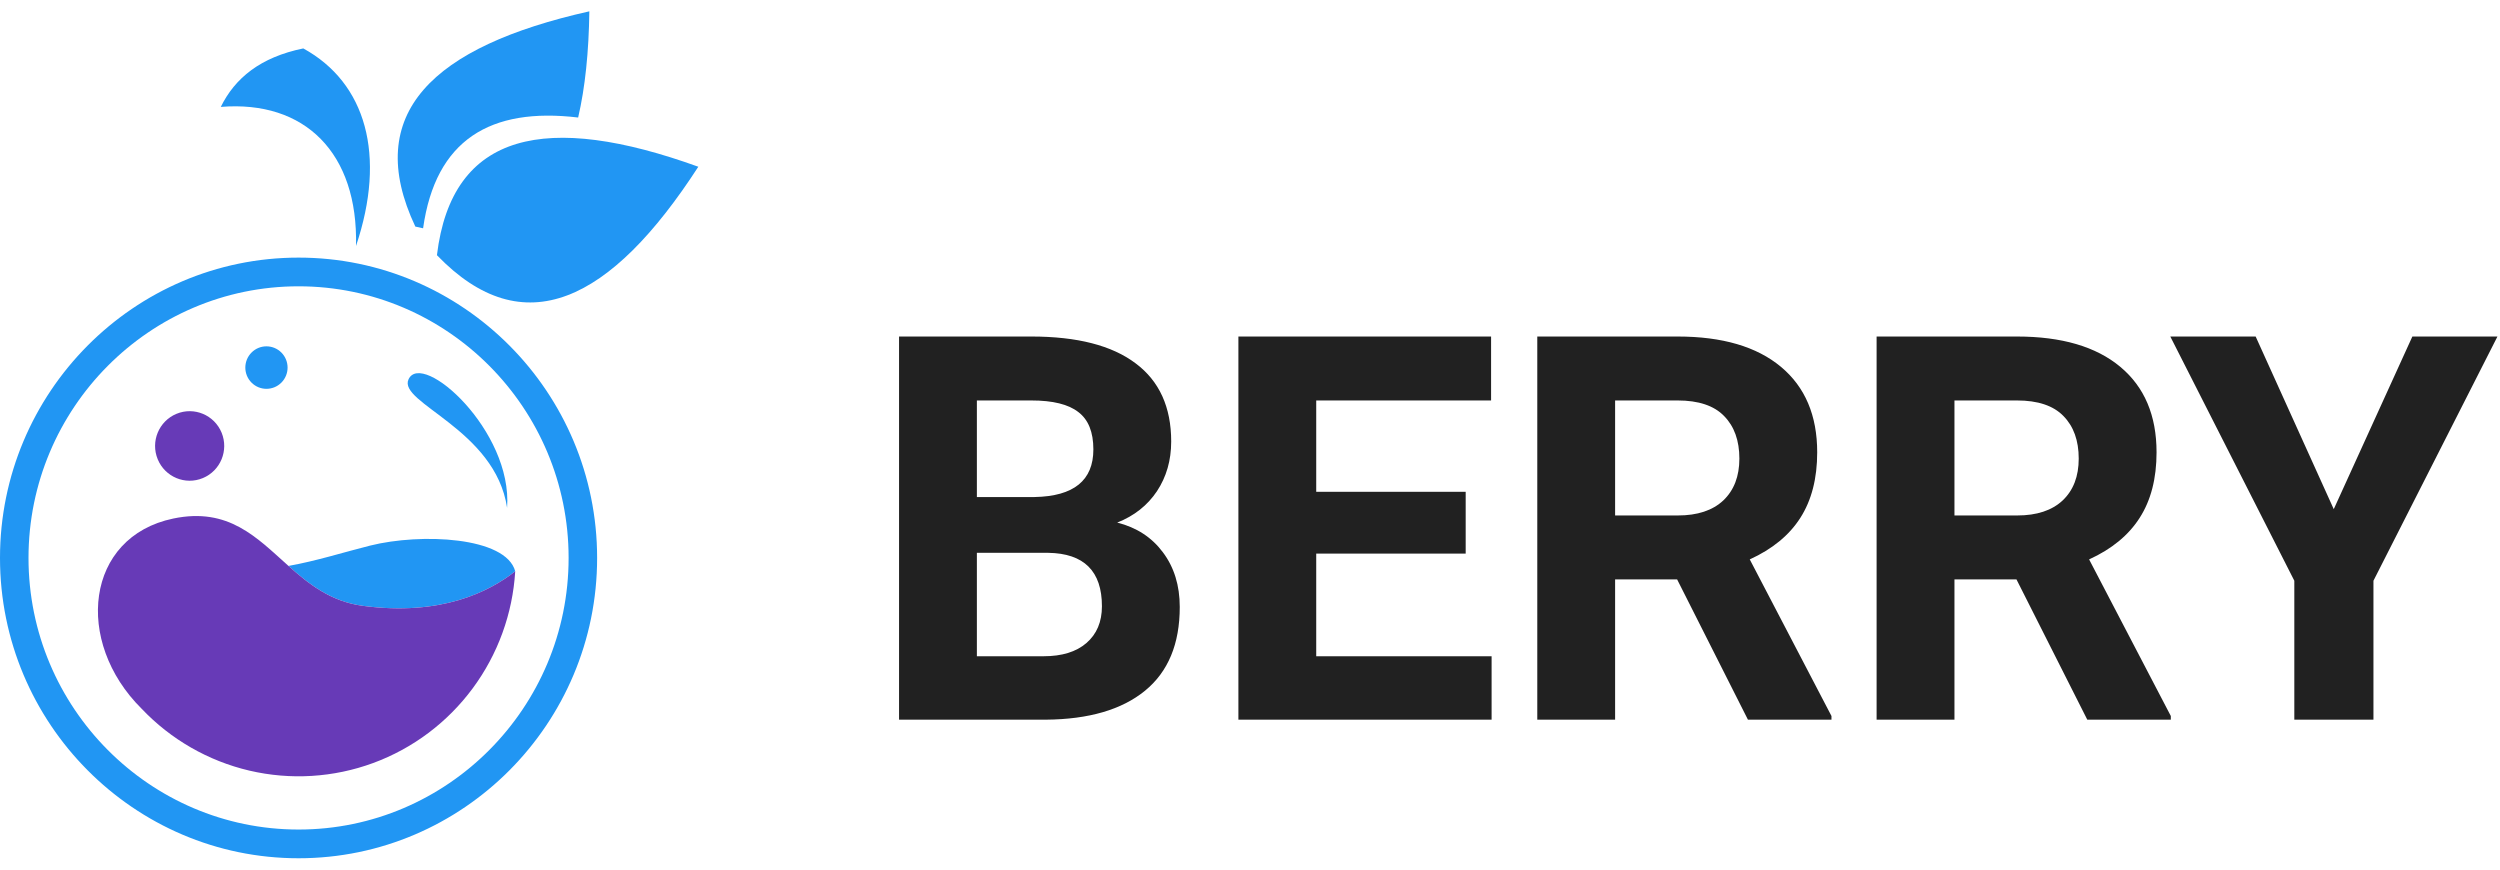
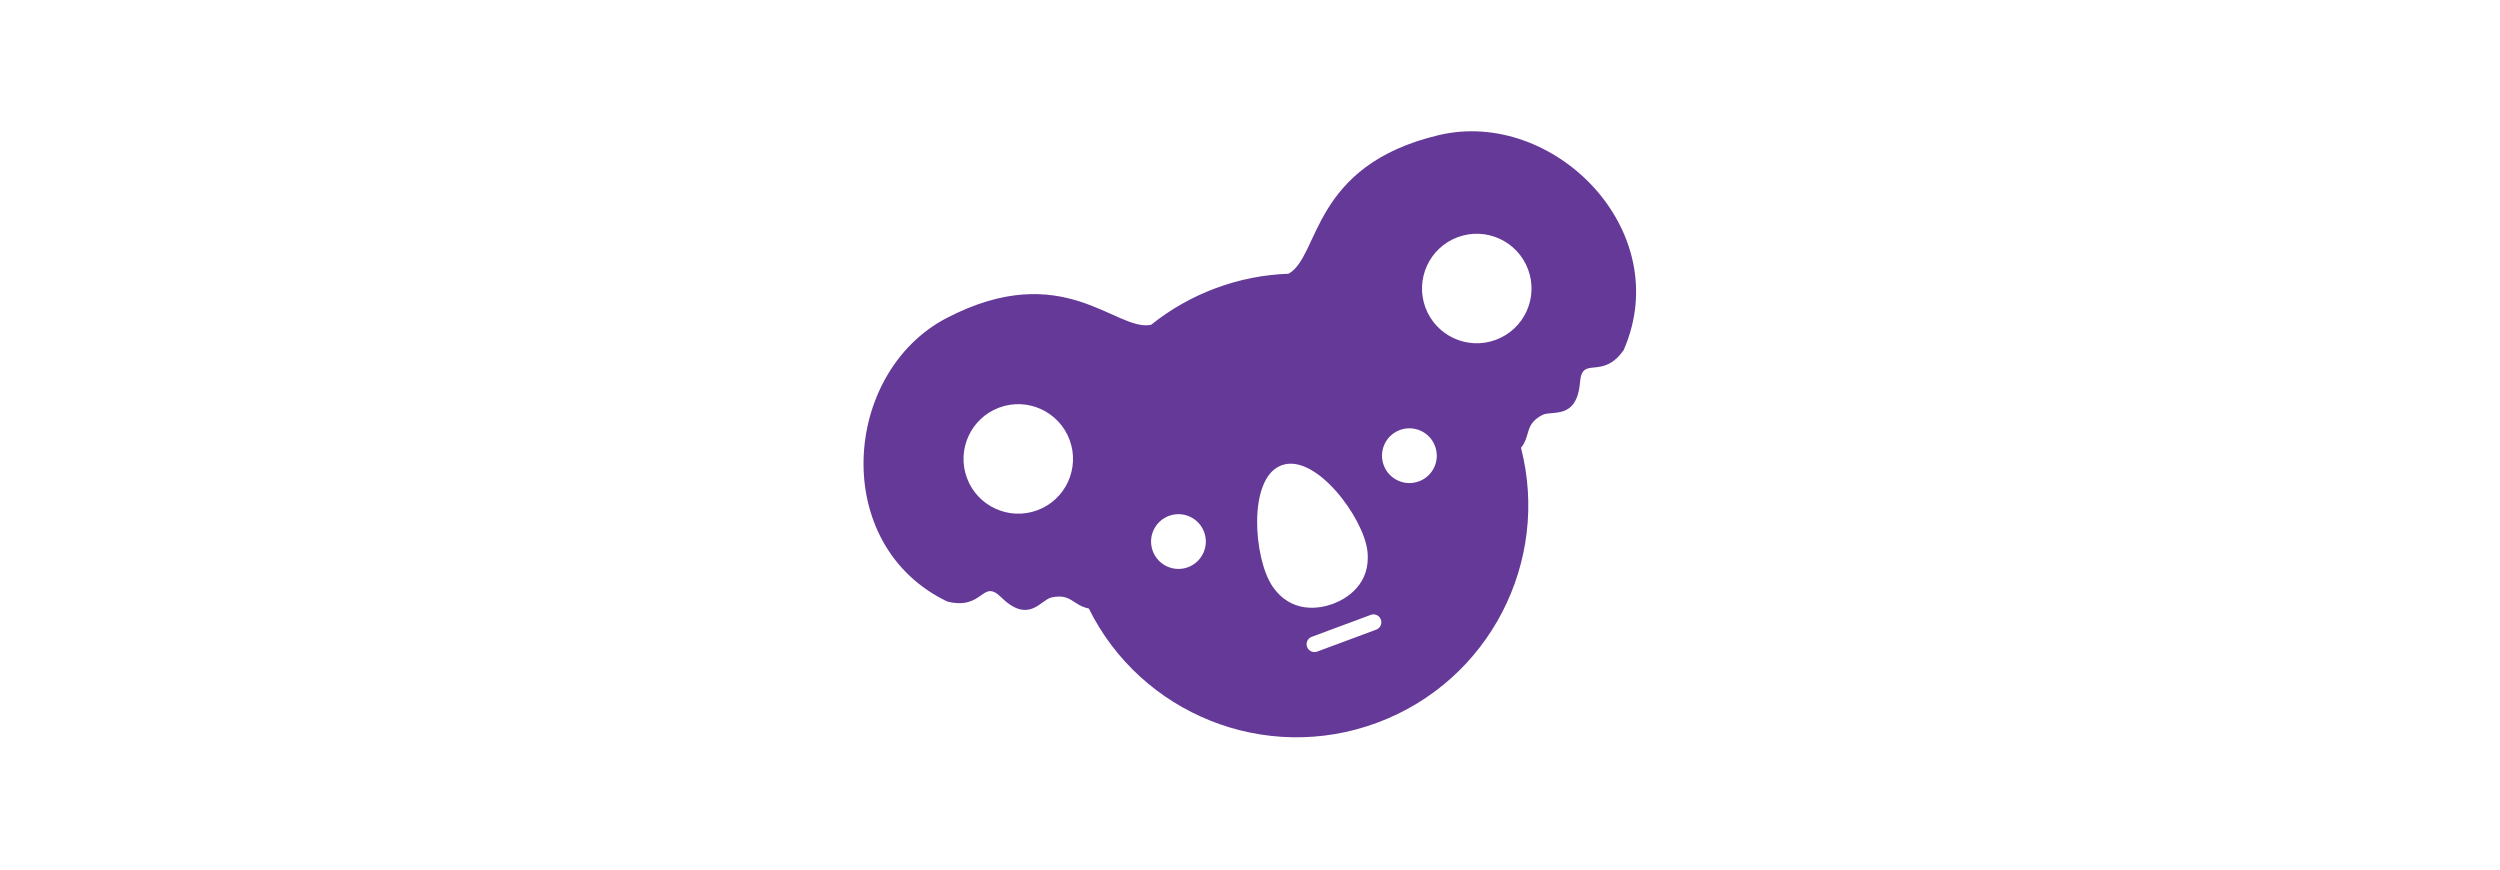
- <svg xmlns="http://www.w3.org/2000/svg" width="92" height="32" viewBox="0 0 92 32" fill="none">
-   <path d="M33.085 26.484V12.384H37.954C39.641 12.384 40.92 12.713 41.792 13.372C42.664 14.024 43.1 14.982 43.1 16.248C43.1 16.939 42.925 17.549 42.575 18.078C42.225 18.601 41.738 18.985 41.114 19.231C41.827 19.411 42.387 19.776 42.795 20.325C43.208 20.874 43.415 21.545 43.415 22.339C43.415 23.695 42.989 24.721 42.136 25.419C41.283 26.116 40.067 26.471 38.489 26.484H33.085ZM35.949 20.344V24.15H38.403C39.078 24.15 39.603 23.989 39.978 23.666C40.36 23.337 40.551 22.885 40.551 22.31C40.551 21.019 39.892 20.364 38.575 20.344H35.949ZM35.949 18.291H38.069C39.514 18.265 40.236 17.681 40.236 16.538C40.236 15.899 40.051 15.441 39.682 15.163C39.319 14.879 38.743 14.737 37.954 14.737H35.949V18.291ZM53.937 20.373H48.437V24.15H54.891V26.484H45.573V12.384H54.872V14.737H48.437V18.098H53.937V20.373ZM61.718 21.322H59.436V26.484H56.572V12.384H61.736C63.379 12.384 64.645 12.755 65.537 13.498C66.428 14.24 66.873 15.289 66.873 16.645C66.873 17.607 66.666 18.411 66.253 19.056C65.846 19.695 65.225 20.206 64.391 20.586L67.398 26.349V26.484H64.324L61.718 21.322ZM59.436 18.969H61.746C62.466 18.969 63.023 18.785 63.417 18.417C63.811 18.043 64.009 17.529 64.009 16.877C64.009 16.212 63.821 15.689 63.446 15.309C63.077 14.928 62.507 14.737 61.736 14.737H59.436V18.969ZM74.206 21.322H71.924V26.484H69.059V12.384H74.225C75.867 12.384 77.134 12.755 78.025 13.498C78.916 14.24 79.361 15.289 79.361 16.645C79.361 17.607 79.154 18.411 78.74 19.056C78.333 19.695 77.713 20.206 76.879 20.586L79.886 26.349V26.484H76.812L74.206 21.322ZM71.924 18.969H74.234C74.953 18.969 75.51 18.785 75.905 18.417C76.3 18.043 76.497 17.529 76.497 16.877C76.497 16.212 76.309 15.689 75.934 15.309C75.564 14.928 74.995 14.737 74.225 14.737H71.924V18.969ZM85.882 18.737L88.775 12.384H91.906L87.343 21.371V26.484H84.431V21.371L79.867 12.384H83.008L85.882 18.737Z" fill="#212121" />
-   <path d="M10.987 31.584C4.928 31.584 0 26.626 0 20.532C0 14.438 4.929 9.48 10.987 9.48C17.045 9.48 21.974 14.438 21.974 20.532C21.974 26.626 17.046 31.584 10.987 31.584ZM10.987 10.536C5.508 10.536 1.049 15.02 1.049 20.532C1.049 26.044 5.508 30.527 10.987 30.527C16.466 30.527 20.925 26.043 20.925 20.531C20.925 15.019 16.467 10.536 10.987 10.536Z" fill="#2196F3" />
-   <path d="M18.96 21.023C18.618 19.748 15.485 19.611 13.62 20.078C12.644 20.323 11.646 20.643 10.616 20.826C11.37 21.499 12.179 22.135 13.34 22.293C16.221 22.684 18.011 21.775 18.96 21.023Z" fill="#2196F3" />
-   <path d="M13.34 22.293C12.176 22.135 11.37 21.499 10.616 20.826C9.45 19.786 8.413 18.658 6.377 19.082C3.141 19.757 2.715 23.608 5.214 26.083C6.287 27.213 7.665 28.004 9.178 28.359C10.691 28.713 12.274 28.616 13.733 28.079C15.192 27.542 16.464 26.588 17.392 25.335C18.321 24.082 18.866 22.584 18.96 21.023C18.011 21.775 16.221 22.684 13.34 22.293Z" fill="#673AB7" />
-   <path d="M15.034 13.959C14.63 14.829 18.23 15.796 18.661 18.688C18.869 15.841 15.534 12.882 15.034 13.959Z" fill="#2196F3" />
-   <path d="M7.466 17.593C8.115 17.323 8.423 16.575 8.155 15.922C7.886 15.269 7.142 14.959 6.493 15.229C5.844 15.5 5.535 16.248 5.804 16.901C6.073 17.554 6.817 17.864 7.466 17.593Z" fill="#673AB7" />
-   <path d="M10.355 14.08C10.659 13.775 10.659 13.28 10.355 12.974C10.051 12.669 9.559 12.669 9.256 12.974C8.952 13.28 8.952 13.775 9.256 14.08C9.559 14.385 10.051 14.385 10.355 14.08Z" fill="#2196F3" />
-   <path d="M13.101 9.052C14.225 5.715 13.47 3.049 11.161 1.782C9.584 2.105 8.647 2.873 8.125 3.934C11.22 3.682 13.184 5.63 13.101 9.052Z" fill="#2196F3" />
-   <path d="M25.698 6.136C20.139 4.129 16.63 4.818 16.079 9.391C19.265 12.697 22.474 11.115 25.698 6.136Z" fill="#2196F3" />
-   <path d="M21.276 4.325C21.534 3.217 21.668 1.908 21.688 0.417C15.923 1.709 13.322 4.177 15.284 8.338C15.382 8.362 15.475 8.381 15.57 8.401C16.028 5.144 18.046 3.938 21.276 4.325Z" fill="#2196F3" />
+ <svg xmlns="http://www.w3.org/2000/svg" version="1.1" id="Layer_1" width="92" height="32" viewBox="0 0 283.46 283.46" style="enable-background:new 0 0 283.46 283.46;" xml:space="preserve">
+   <style type="text/css">
+ 	.st0{fill:#653998;}
+ </style>
+   <g>
+     <g>
+       <path class="st0" d="M203.28,44.04c-41.69,9.89-38.7,39.43-48.98,45.19c-7.91,0.28-15.92,1.8-23.74,4.71    c-7.83,2.91-14.89,6.98-21.06,11.94c-11.55,2.36-28.58-21.97-66.61-2.23c-34.1,17.71-38.28,74.01,0.17,92.44    c11.81,2.94,11.29-7.58,17.52-1.43c9.03,8.9,12.92,0.88,16.4,0.11c6.45-1.43,7,2.57,12.2,3.58c16.94,34.26,57.4,50.86,94.02,37.24    c36.62-13.61,56.41-52.6,46.87-89.61c3.28-4.17,1.08-7.55,6.9-10.68c3.14-1.69,11.33,1.84,12.35-10.8    c0.71-8.73,7.18-0.42,14.21-10.36C280.6,75.08,240.67,35.18,203.28,44.04z M72.41,166.33c-9.24,3.43-19.52-1.27-22.95-10.51    c-3.43-9.24,1.27-19.51,10.51-22.95c9.24-3.43,19.51,1.27,22.95,10.51C86.35,152.63,81.65,162.9,72.41,166.33z M121.52,184.9    c-4.62,1.72-9.76-0.64-11.48-5.26c-1.72-4.62,0.64-9.75,5.26-11.47c4.62-1.72,9.76,0.64,11.47,5.25    C128.49,178.04,126.14,183.18,121.52,184.9z M182.88,205.25l-19.24,7.15c-1.33,0.49-2.81-0.18-3.3-1.51    c-0.49-1.33,0.18-2.81,1.51-3.3l19.24-7.15c1.33-0.49,2.81,0.18,3.3,1.51C184.88,203.28,184.2,204.76,182.88,205.25z     M180.01,179.66c1.2,10.82-6.89,15.56-11.22,17.17c-4.33,1.61-13.56,3.31-19.71-5.67c-6.16-8.98-8.21-35.35,2.92-39.48    C163.15,147.53,178.81,168.84,180.01,179.66z M196.8,156.91c-4.62,1.72-9.76-0.64-11.48-5.26c-1.72-4.62,0.64-9.75,5.26-11.47    c4.62-1.72,9.76,0.64,11.47,5.25C203.78,150.06,201.43,155.2,196.8,156.91z M221.87,110.78c-9.24,3.43-19.51-1.27-22.95-10.51    c-3.43-9.24,1.27-19.51,10.51-22.95c9.24-3.43,19.51,1.27,22.95,10.51S231.11,107.35,221.87,110.78z" />
+     </g>
+   </g>
</svg>
